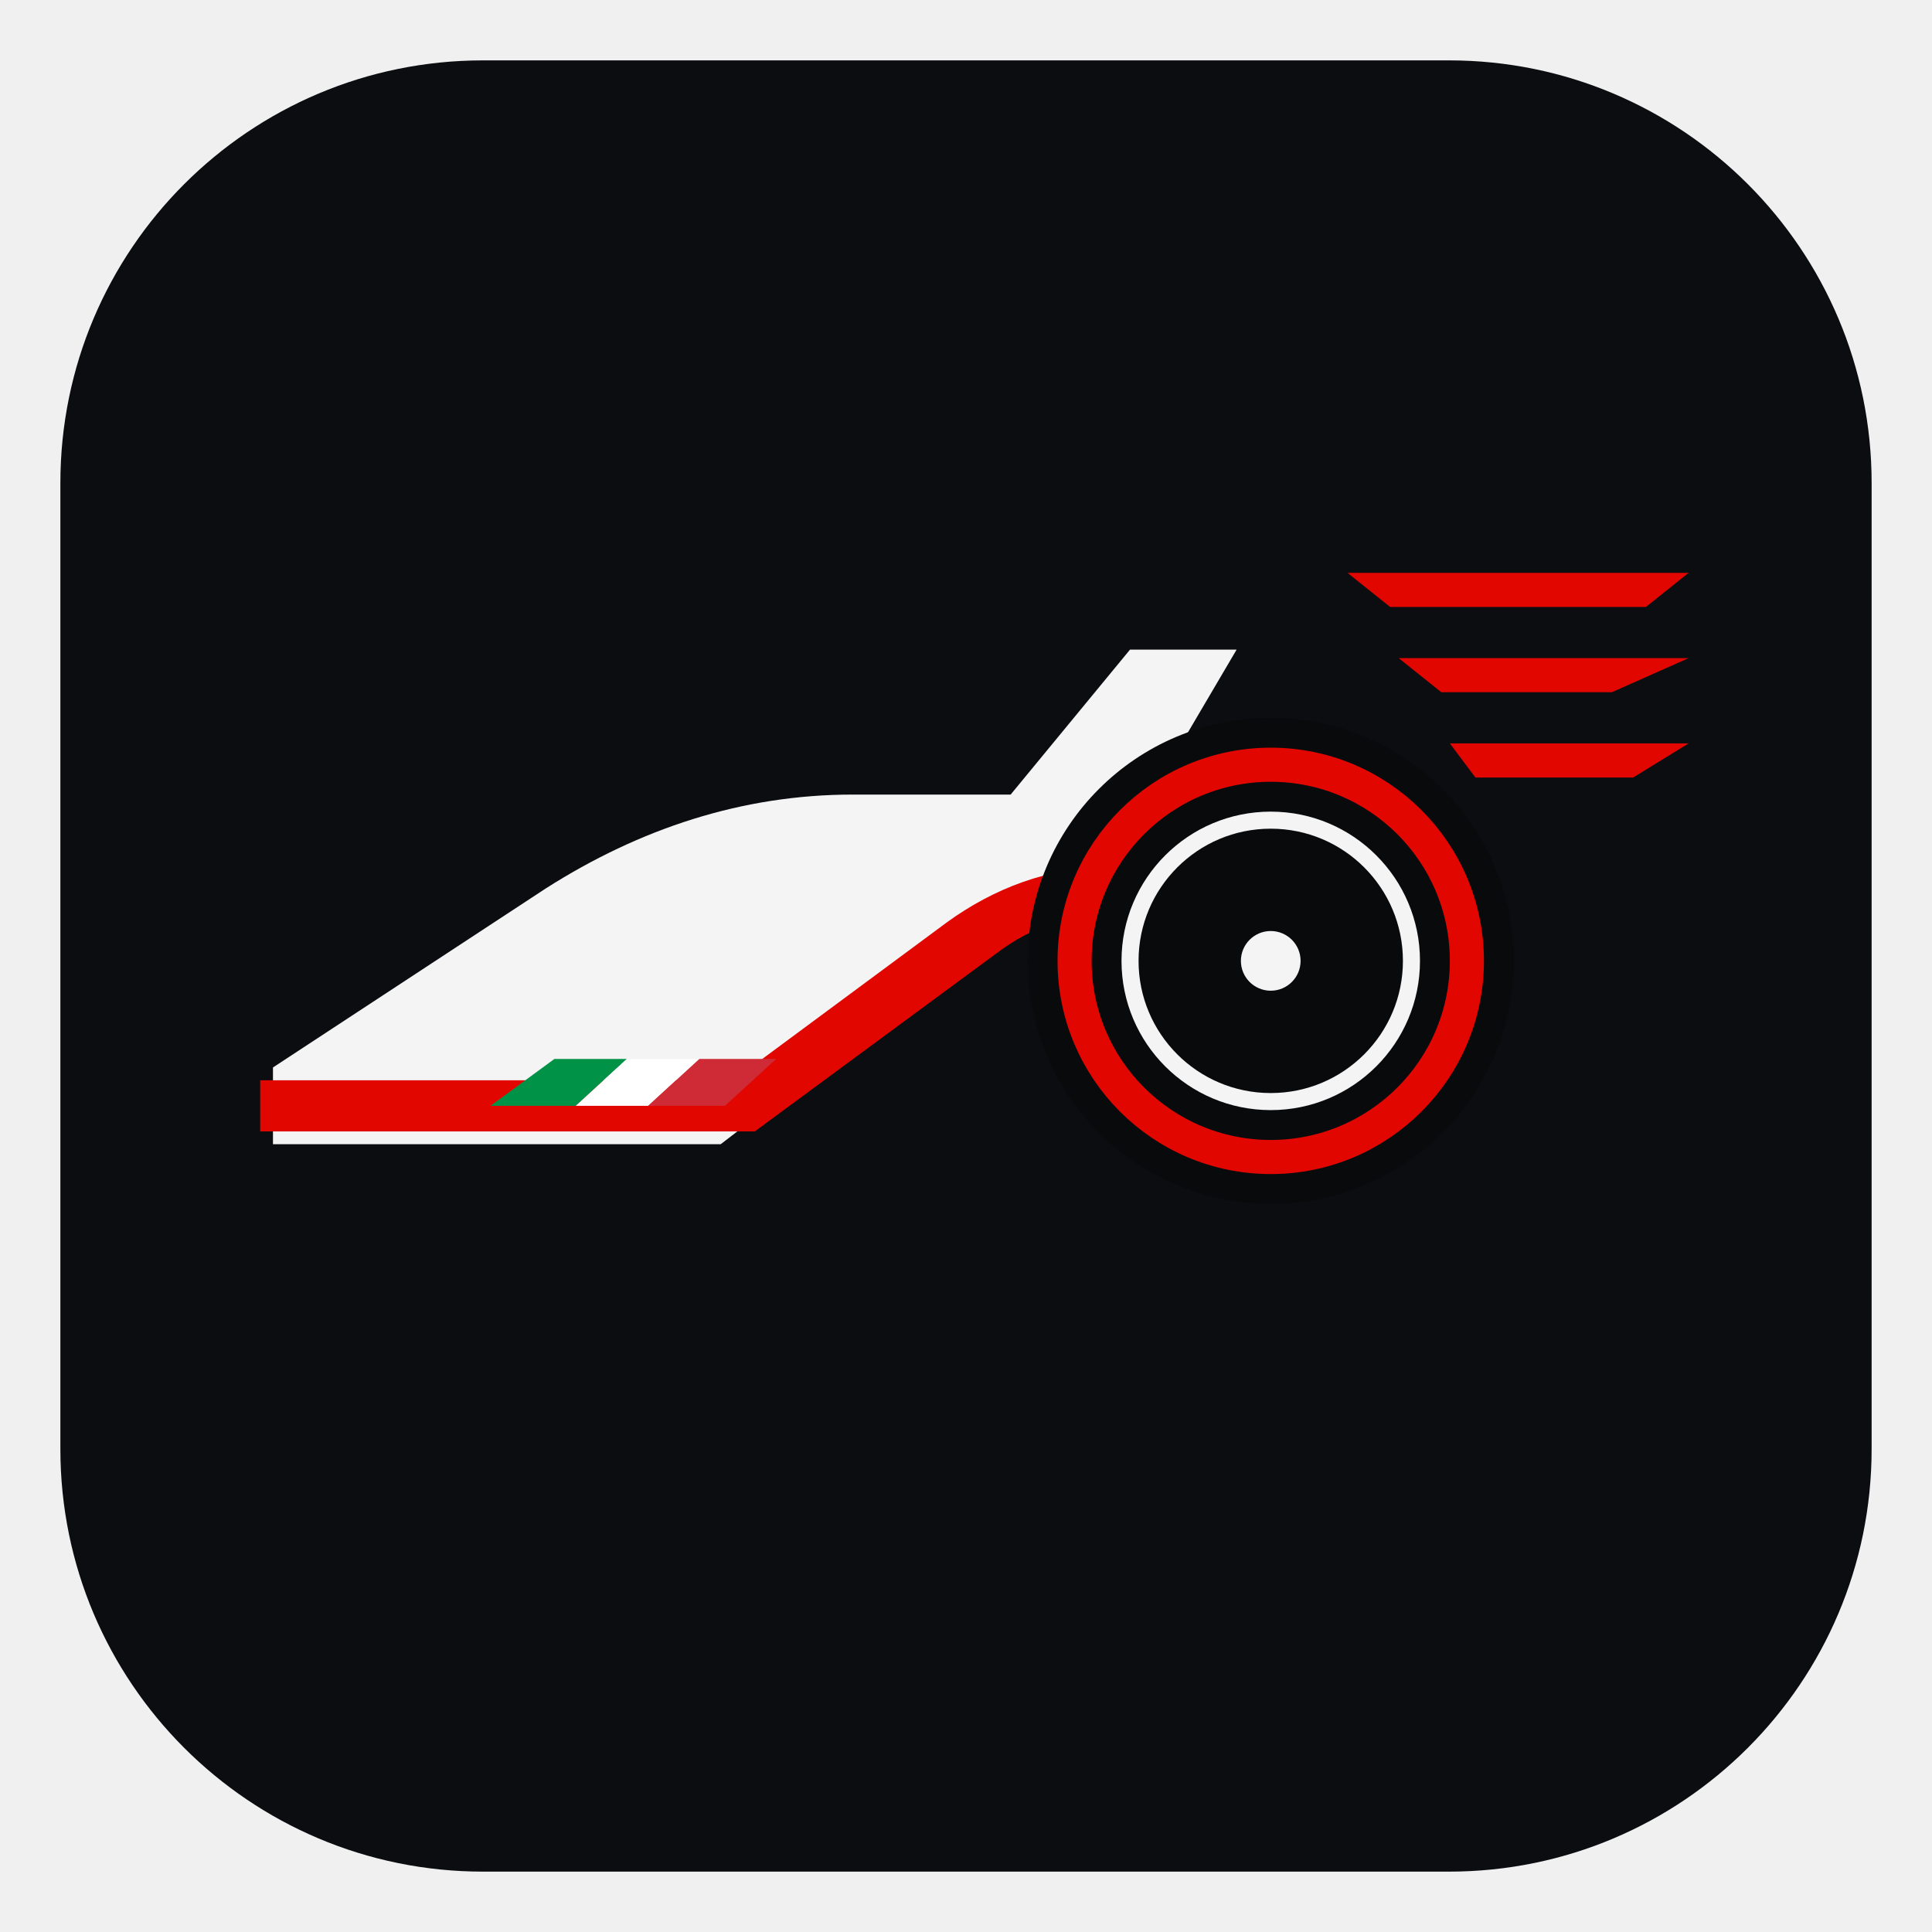
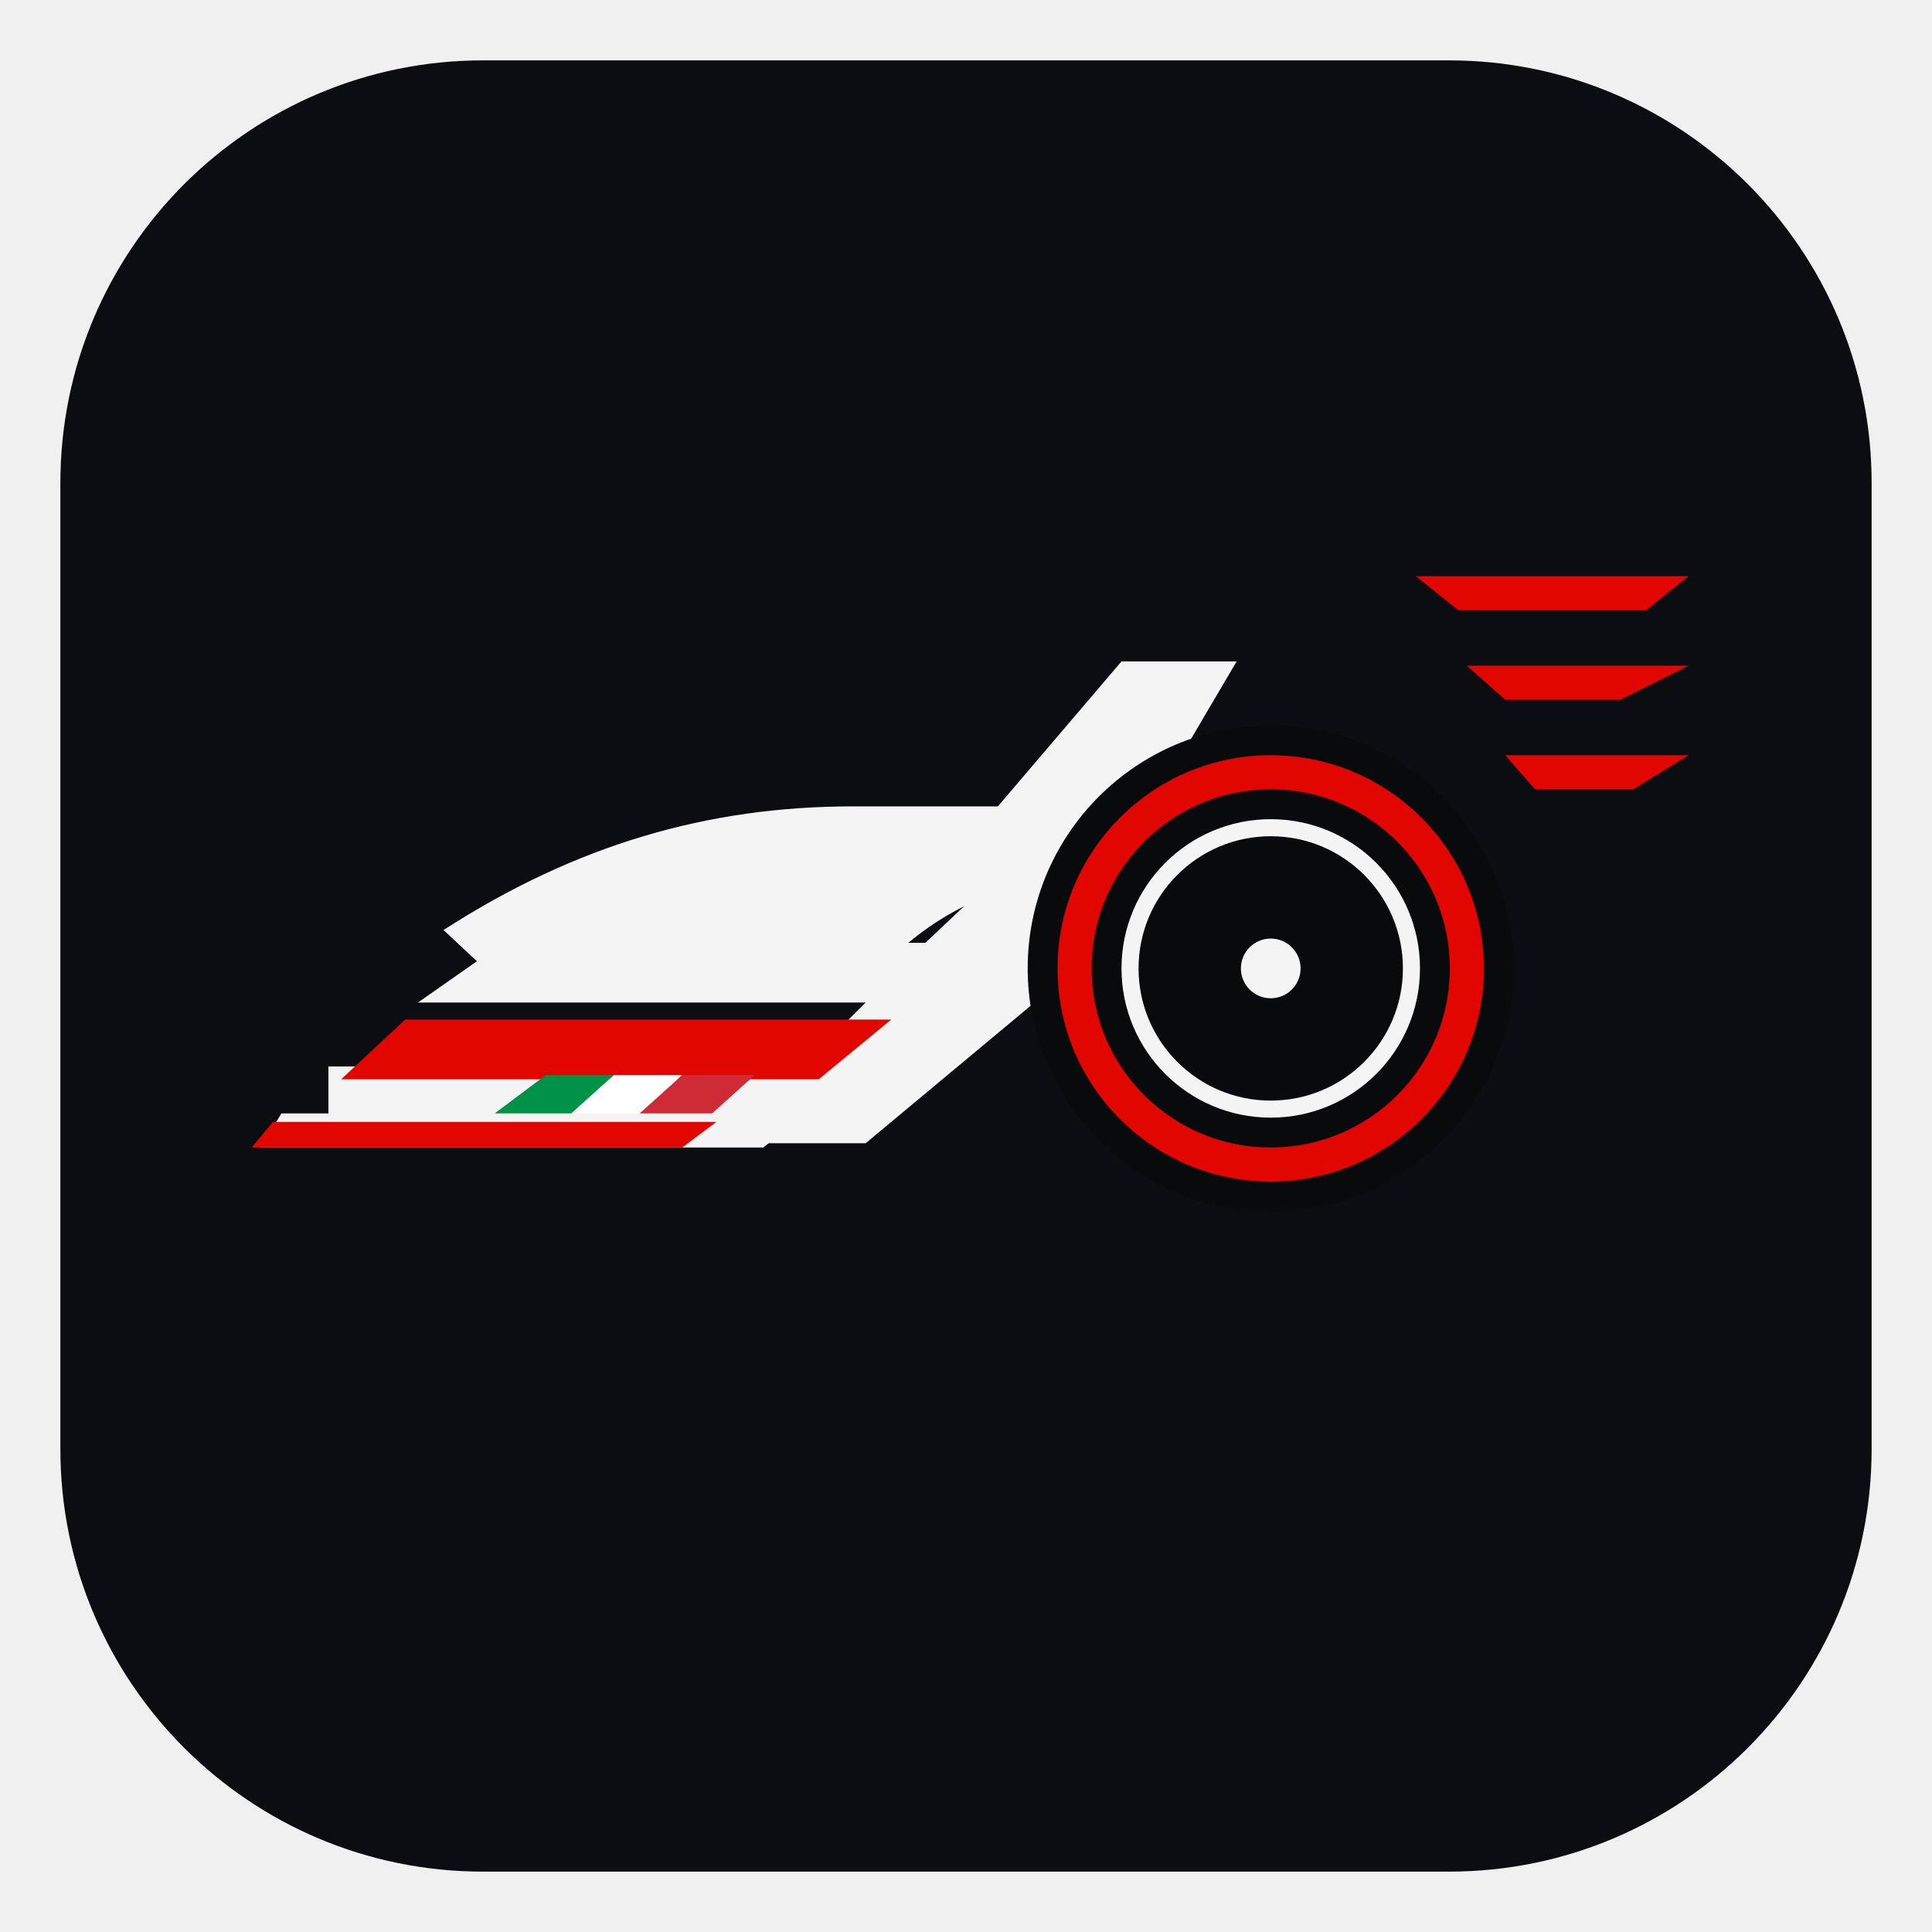
<svg xmlns="http://www.w3.org/2000/svg" viewBox="0 0 512 512" role="img" aria-label="PitMetric">
  <rect x="16" y="16" width="480" height="480" rx="112" fill="#0B0D10" />
-   <g transform="translate(52 110) scale(1.13)">
-     <path fill="#E10600" d="M270 37H350L340 45H280Z" />
-     <path fill="#E10600" d="M282 57H350L332 65H292Z" />
-     <path fill="#E10600" d="M294 77H350L337 85H300Z" />
-     <path fill="#F4F4F5" d="M18 153 82 111c22-14 46-22 72-22h37l28-34h25l-20 34h34v30h-48c-13 0-25 4-35 12l-52 40H18Z" />
-     <path fill="#E10600" d="M15 156h111l50-37c11-8 24-13 38-13h37v11h-36c-10 0-19 3-27 9l-57 42H15Z" />
-     <path fill="#F4F4F5" d="M28 151 88 115c20-12 42-18 65-18h35l-9 11h-26c-20 0-39 5-56 15l-46 28Z" />
+   <g transform="translate(52 112) scale(1.13)">
+     <path fill="#E10600" d="M286 36H350L340 44H296Z" />
+     <path fill="#E10600" d="M298 57H350L334 65H307Z" />
+     <path fill="#E10600" d="M307 78H350L337 86H314Z" />
+     <path fill="#F4F4F5" d="M31 151h111l15-15H52l20-14h99l18-17c12-11 27-17 43-17h14v31h-14c-10 0-19 4-27 10l-48 40H31Z" />
+     <path fill="#F4F4F5" d="M58 119c31-20 62-29 96-29h34l29-34h27l-20 34h22v17h-38c-15 0-29 5-41 15l-13 11H73Z" />
+     <path fill="#E10600" d="M34 154h112l17-14H49Z" />
+     <path fill="#F4F4F5" d="M20 162h123l-10 8H15Z" />
+     <path fill="#E10600" d="M18 164h104l-8 6H13Z" />
    <circle cx="252" cy="128" r="57" fill="#090A0C" />
    <circle cx="252" cy="128" r="46" fill="none" stroke="#E10600" stroke-width="8" />
    <circle cx="252" cy="128" r="33" fill="none" stroke="#F4F4F5" stroke-width="4" />
    <circle cx="252" cy="128" r="7" fill="#F4F4F5" />
-     <path fill="#009246" d="M84 151h17l-12 11H69Z" />
-     <path fill="#FFFFFF" d="M101 151h17l-12 11H89Z" />
-     <path fill="#CE2B37" d="M118 151h18l-12 11h-18Z" />
+     <path fill="#009246" d="M82 153h16l-10 9H70Z" />
+     <path fill="#FFFFFF" d="M98 153h16l-10 9H88Z" />
+     <path fill="#CE2B37" d="M114 153h17l-10 9h-17Z" />
  </g>
</svg>
